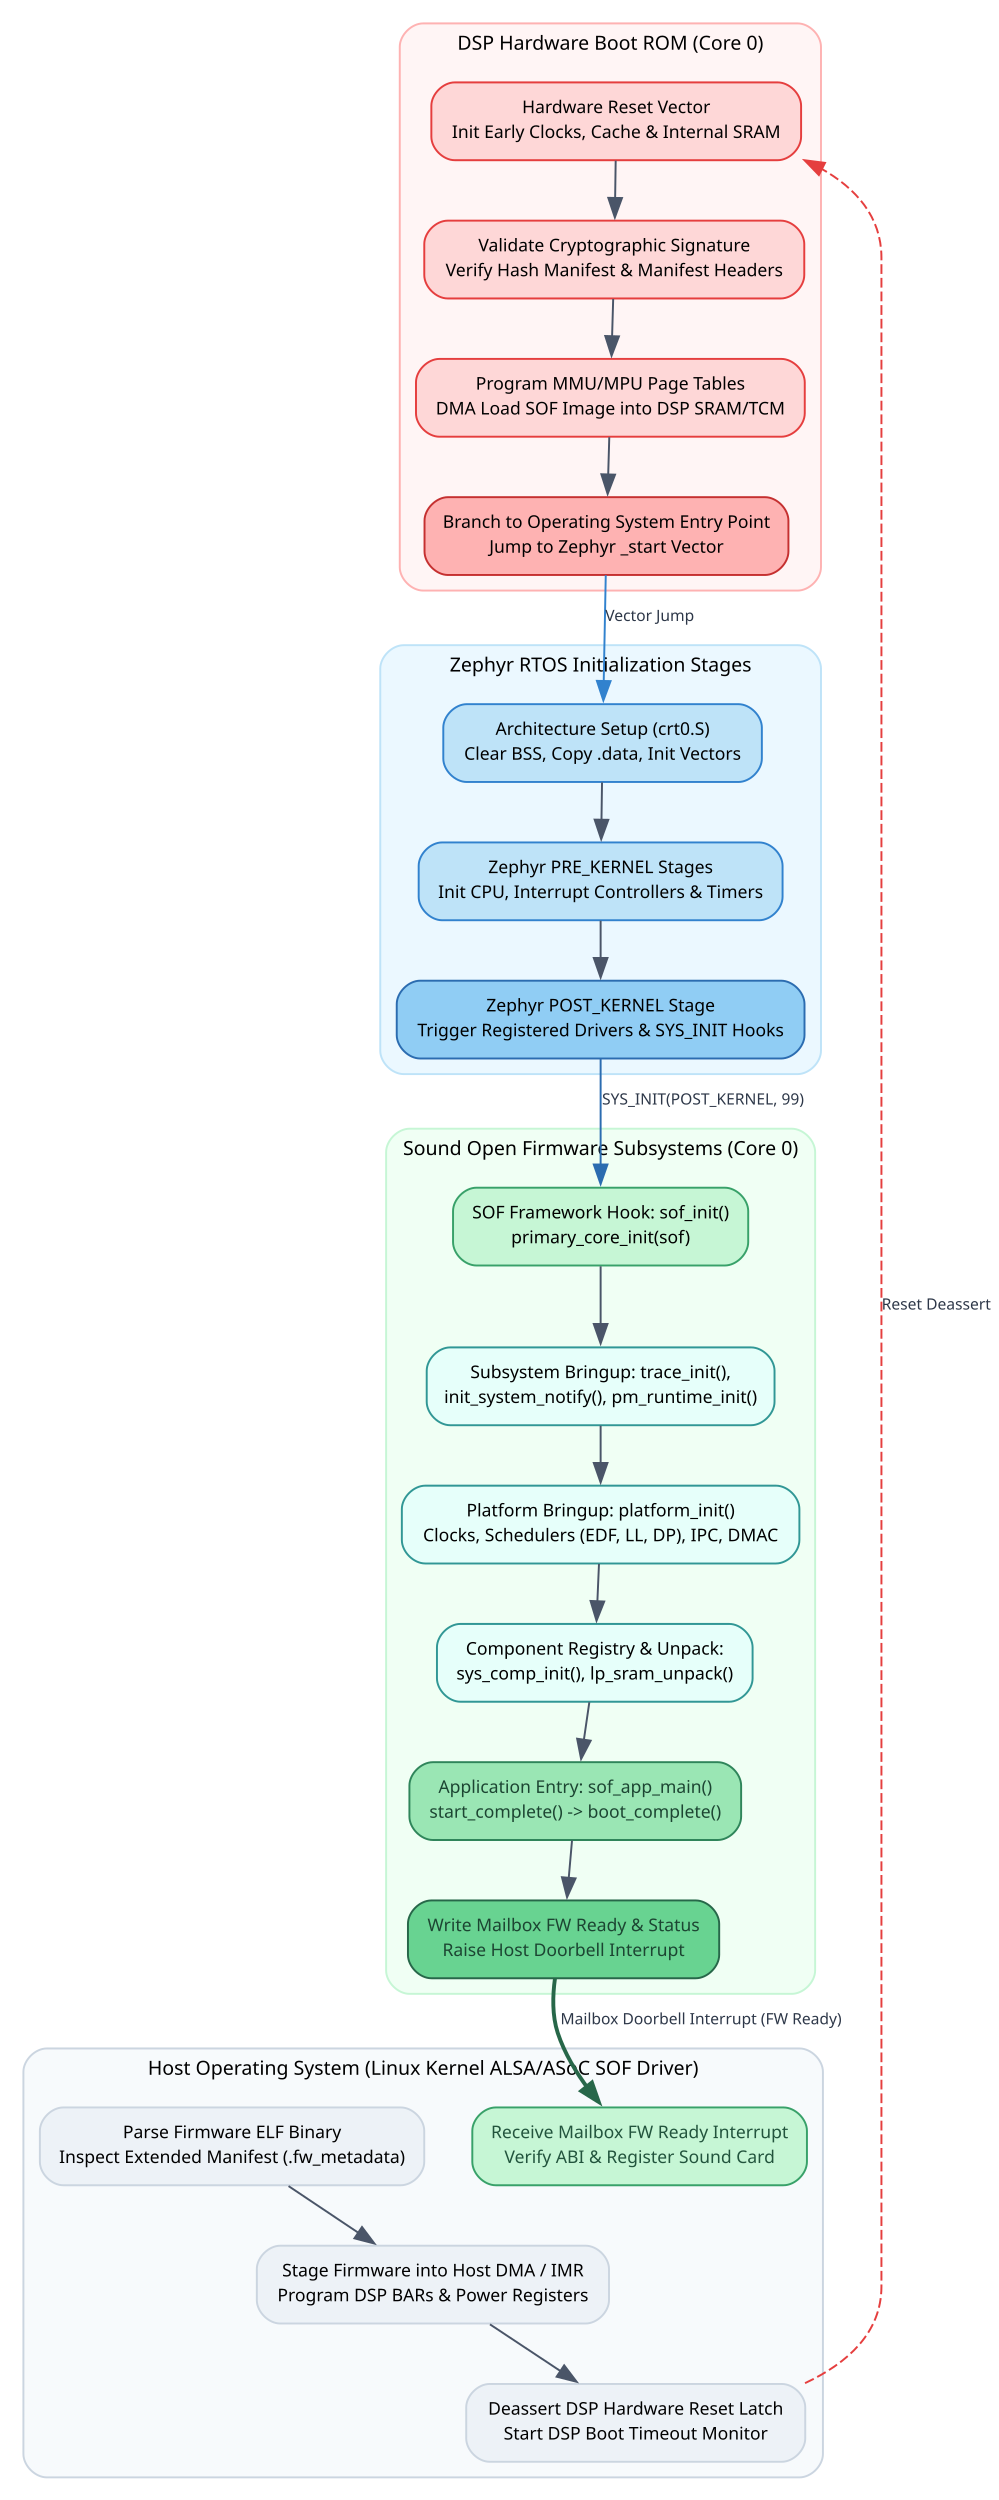
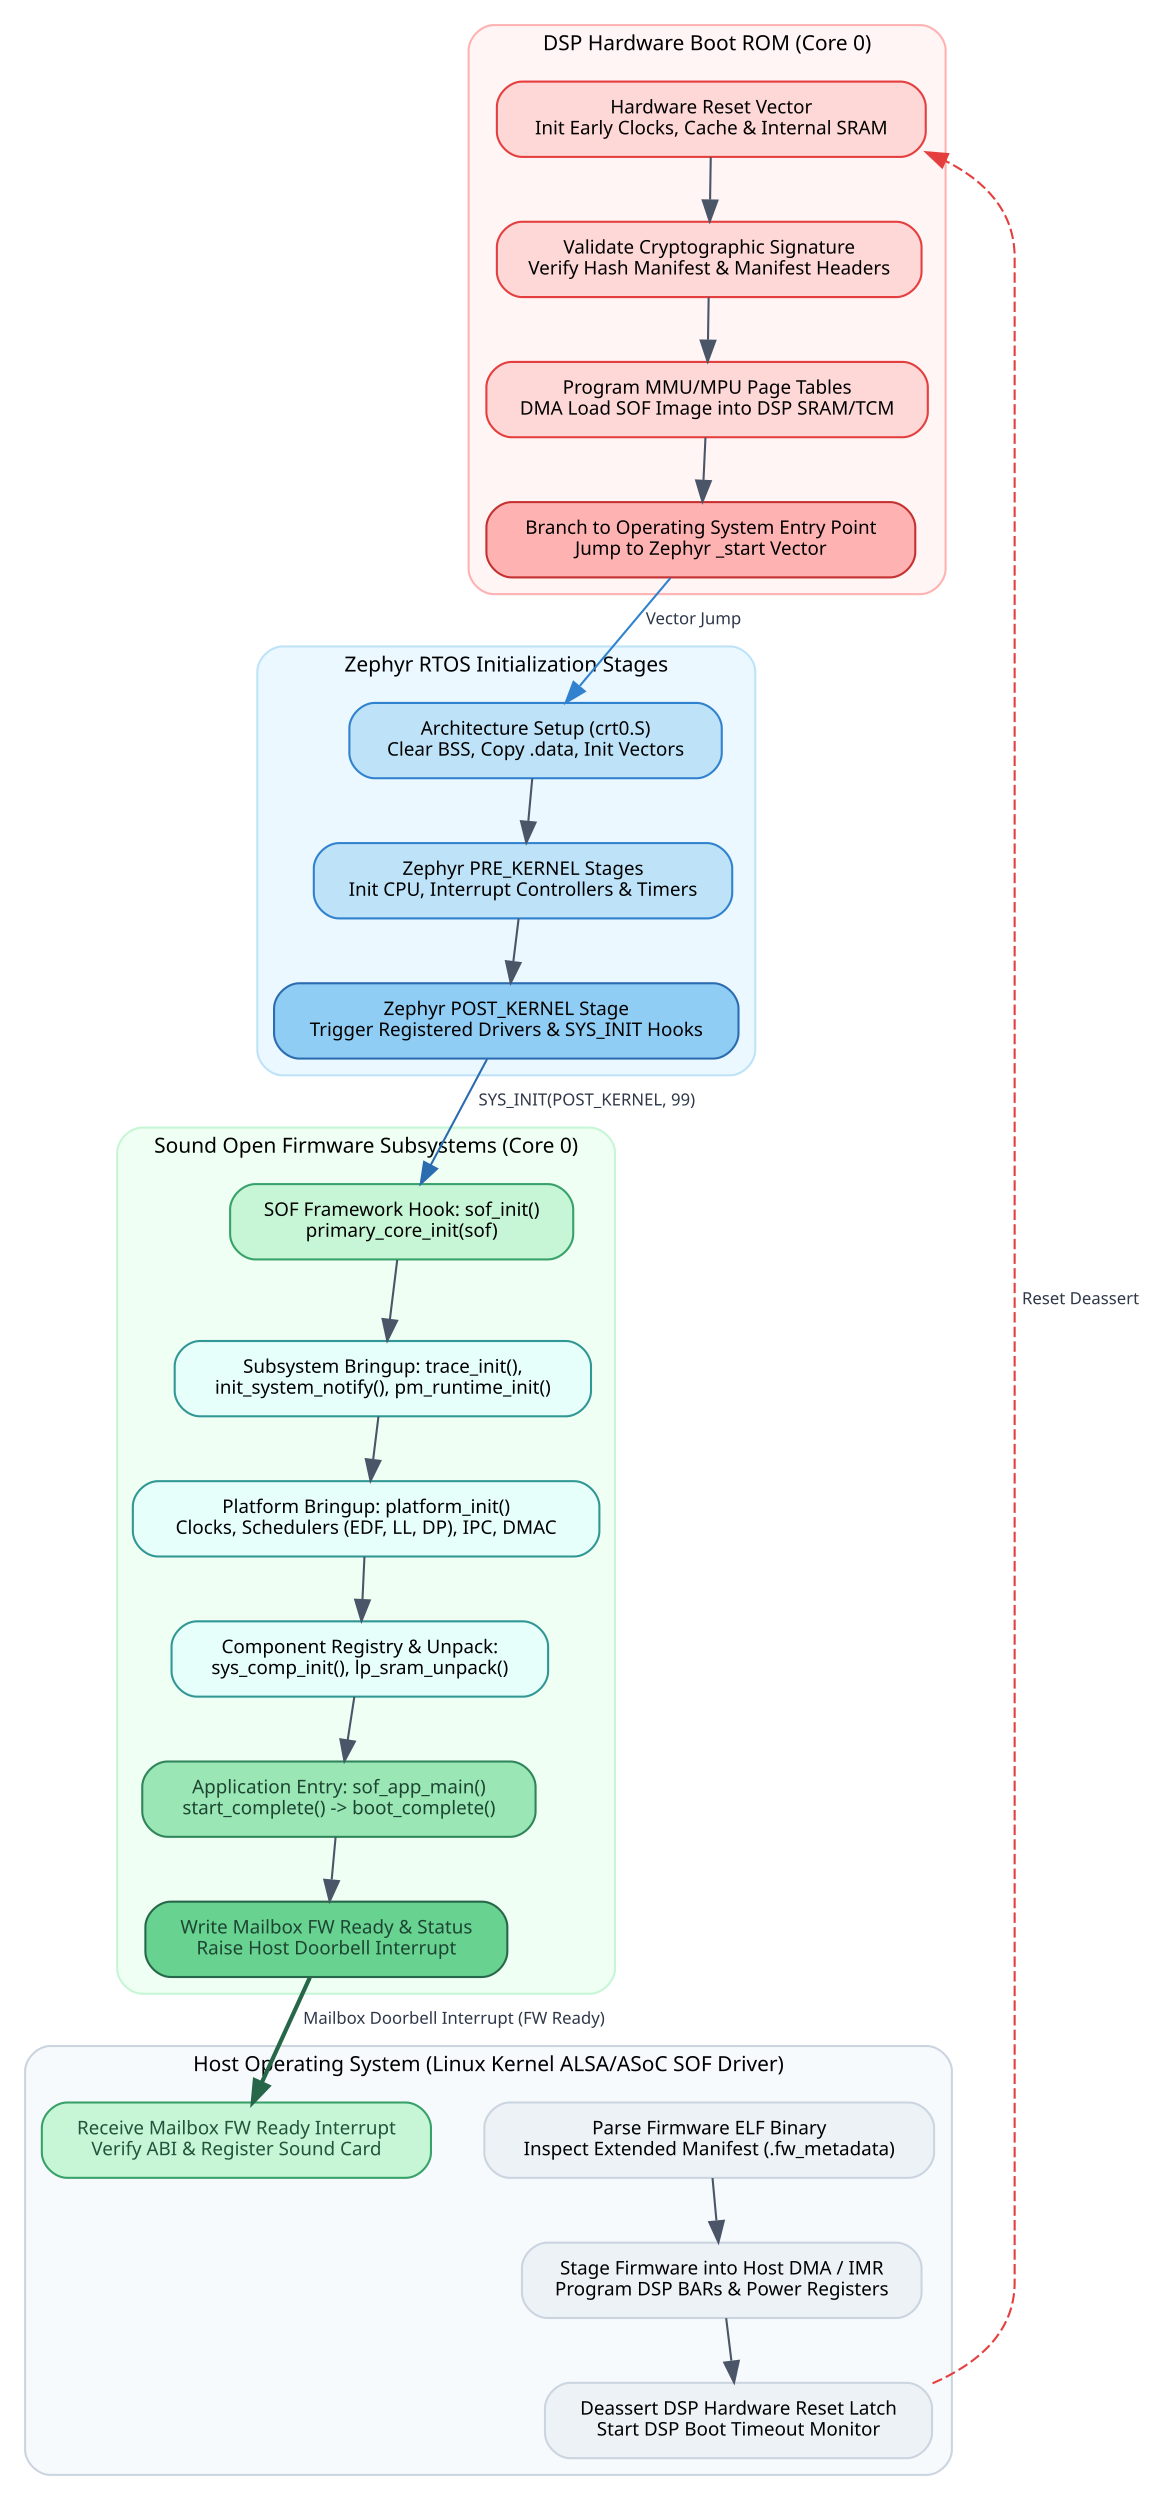
- <svg xmlns="http://www.w3.org/2000/svg" width="512pt" height="1282pt" viewBox="0.00 0.00 512.00 1282.00">
-   <g id="graph0" class="graph" transform="scale(1 1) rotate(0) translate(4 1278.4)">
+ <svg xmlns="http://www.w3.org/2000/svg" width="552pt" height="1195pt" viewBox="0.00 0.00 552.00 1195.00">
+   <g id="graph0" class="graph" transform="scale(1 1) rotate(0) translate(4 1191)">
    <g id="clust1" class="cluster">
-       <path fill="#f7fafc" stroke="#cbd5e0" d="M20,-8C20,-8 406,-8 406,-8 412,-8 418,-14 418,-20 418,-20 418,-215.95 418,-215.95 418,-221.95 412,-227.95 406,-227.95 406,-227.95 20,-227.95 20,-227.95 14,-227.95 8,-221.95 8,-215.95 8,-215.95 8,-20 8,-20 8,-14 14,-8 20,-8" />
-       <text xml:space="preserve" text-anchor="middle" x="213" y="-214.45" font-family="verdana" font-size="10.00">Host Operating System (Linux Kernel ALSA/ASoC SOF Driver)</text>
+       <path fill="#f7fafc" stroke="#cbd5e0" d="M20,-8C20,-8 439,-8 439,-8 445,-8 451,-14 451,-20 451,-20 451,-201 451,-201 451,-207 445,-213 439,-213 439,-213 20,-213 20,-213 14,-213 8,-207 8,-201 8,-201 8,-20 8,-20 8,-14 14,-8 20,-8" />
+       <text text-anchor="middle" x="229.5" y="-201" font-family="verdana" font-size="10.00">Host Operating System (Linux Kernel ALSA/ASoC SOF Driver)</text>
    </g>
    <g id="clust2" class="cluster">
-       <path fill="#fff5f5" stroke="#feb2b2" d="M213,-975.55C213,-975.55 405,-975.55 405,-975.55 411,-975.55 417,-981.55 417,-987.55 417,-987.55 417,-1254.4 417,-1254.4 417,-1260.4 411,-1266.4 405,-1266.4 405,-1266.4 213,-1266.4 213,-1266.4 207,-1266.4 201,-1260.4 201,-1254.4 201,-1254.4 201,-987.55 201,-987.55 201,-981.55 207,-975.55 213,-975.55" />
-       <text xml:space="preserve" text-anchor="middle" x="309" y="-1252.9" font-family="verdana" font-size="10.00">DSP Hardware Boot ROM (Core 0)</text>
+       <path fill="#fff5f5" stroke="#feb2b2" d="M232,-907C232,-907 436,-907 436,-907 442,-907 448,-913 448,-919 448,-919 448,-1167 448,-1167 448,-1173 442,-1179 436,-1179 436,-1179 232,-1179 232,-1179 226,-1179 220,-1173 220,-1167 220,-1167 220,-919 220,-919 220,-913 226,-907 232,-907" />
+       <text text-anchor="middle" x="334" y="-1167" font-family="verdana" font-size="10.00">DSP Hardware Boot ROM (Core 0)</text>
    </g>
    <g id="clust3" class="cluster">
-       <path fill="#ebf8ff" stroke="#bee3f8" d="M203,-727.6C203,-727.6 405,-727.6 405,-727.6 411,-727.6 417,-733.6 417,-739.6 417,-739.6 417,-935.55 417,-935.55 417,-941.55 411,-947.55 405,-947.55 405,-947.55 203,-947.55 203,-947.55 197,-947.55 191,-941.55 191,-935.55 191,-935.55 191,-739.6 191,-739.6 191,-733.6 197,-727.6 203,-727.6" />
-       <text xml:space="preserve" text-anchor="middle" x="304" y="-934.05" font-family="verdana" font-size="10.00">Zephyr RTOS Initialization Stages</text>
+       <path fill="#ebf8ff" stroke="#bee3f8" d="M131,-677C131,-677 345,-677 345,-677 351,-677 357,-683 357,-689 357,-689 357,-870 357,-870 357,-876 351,-882 345,-882 345,-882 131,-882 131,-882 125,-882 119,-876 119,-870 119,-870 119,-689 119,-689 119,-683 125,-677 131,-677" />
+       <text text-anchor="middle" x="238" y="-870" font-family="verdana" font-size="10.00">Zephyr RTOS Initialization Stages</text>
    </g>
    <g id="clust4" class="cluster">
-       <path fill="#f0fff4" stroke="#c6f6d5" d="M206,-255.95C206,-255.95 402,-255.95 402,-255.95 408,-255.95 414,-261.95 414,-267.95 414,-267.95 414,-687.6 414,-687.6 414,-693.6 408,-699.6 402,-699.6 402,-699.6 206,-699.6 206,-699.6 200,-699.6 194,-693.6 194,-687.6 194,-687.6 194,-267.95 194,-267.95 194,-261.95 200,-255.95 206,-255.95" />
-       <text xml:space="preserve" text-anchor="middle" x="304" y="-686.1" font-family="verdana" font-size="10.00">Sound Open Firmware Subsystems (Core 0)</text>
+       <path fill="#f0fff4" stroke="#c6f6d5" d="M64,-238C64,-238 278,-238 278,-238 284,-238 290,-244 290,-250 290,-250 290,-640 290,-640 290,-646 284,-652 278,-652 278,-652 64,-652 64,-652 58,-652 52,-646 52,-640 52,-640 52,-250 52,-250 52,-244 58,-238 64,-238" />
+       <text text-anchor="middle" x="171" y="-640" font-family="verdana" font-size="10.00">Sound Open Firmware Subsystems (Core 0)</text>
    </g>
    <g id="node1" class="node">
-       <path fill="#edf2f7" stroke="#cbd5e0" d="M201.55,-197.7C201.55,-197.7 28.45,-197.7 28.45,-197.7 22.45,-197.7 16.45,-191.7 16.45,-185.7 16.45,-185.7 16.45,-169.8 16.45,-169.8 16.45,-163.8 22.45,-157.8 28.45,-157.8 28.45,-157.8 201.55,-157.8 201.55,-157.8 207.55,-157.8 213.55,-163.8 213.55,-169.8 213.55,-169.8 213.55,-185.7 213.55,-185.7 213.55,-191.7 207.55,-197.7 201.55,-197.7" />
-       <text xml:space="preserve" text-anchor="middle" x="115" y="-181.95" font-family="verdana" font-size="9.00">Parse Firmware ELF Binary</text>
-       <text xml:space="preserve" text-anchor="middle" x="115" y="-169.2" font-family="verdana" font-size="9.00">Inspect Extended Manifest (.fw_metadata)</text>
+       <path fill="#edf2f7" stroke="#cbd5e0" d="M430.5,-186C430.5,-186 239.5,-186 239.5,-186 233.5,-186 227.5,-180 227.5,-174 227.5,-174 227.5,-162 227.5,-162 227.5,-156 233.5,-150 239.5,-150 239.5,-150 430.5,-150 430.5,-150 436.5,-150 442.5,-156 442.5,-162 442.5,-162 442.5,-174 442.5,-174 442.5,-180 436.5,-186 430.5,-186" />
+       <text text-anchor="middle" x="335" y="-170.8" font-family="verdana" font-size="9.00">Parse Firmware ELF Binary</text>
+       <text text-anchor="middle" x="335" y="-160.8" font-family="verdana" font-size="9.00">Inspect Extended Manifest (.fw_metadata)</text>
    </g>
    <g id="node2" class="node">
-       <path fill="#edf2f7" stroke="#cbd5e0" d="M296.3,-126.8C296.3,-126.8 139.7,-126.8 139.7,-126.8 133.7,-126.8 127.7,-120.8 127.7,-114.8 127.7,-114.8 127.7,-98.9 127.7,-98.9 127.7,-92.9 133.7,-86.9 139.7,-86.9 139.7,-86.9 296.3,-86.9 296.3,-86.9 302.3,-86.9 308.3,-92.9 308.3,-98.9 308.3,-98.9 308.3,-114.8 308.3,-114.8 308.3,-120.8 302.3,-126.8 296.3,-126.8" />
-       <text xml:space="preserve" text-anchor="middle" x="218" y="-111.05" font-family="verdana" font-size="9.00">Stage Firmware into Host DMA / IMR</text>
-       <text xml:space="preserve" text-anchor="middle" x="218" y="-98.3" font-family="verdana" font-size="9.00">Program DSP BARs &amp; Power Registers</text>
+       <path fill="#edf2f7" stroke="#cbd5e0" d="M424.5,-119C424.5,-119 257.5,-119 257.5,-119 251.5,-119 245.5,-113 245.5,-107 245.5,-107 245.5,-95 245.5,-95 245.5,-89 251.5,-83 257.5,-83 257.5,-83 424.5,-83 424.5,-83 430.5,-83 436.5,-89 436.5,-95 436.5,-95 436.5,-107 436.5,-107 436.5,-113 430.5,-119 424.5,-119" />
+       <text text-anchor="middle" x="341" y="-103.8" font-family="verdana" font-size="9.00">Stage Firmware into Host DMA / IMR</text>
+       <text text-anchor="middle" x="341" y="-93.8" font-family="verdana" font-size="9.00">Program DSP BARs &amp; Power Registers</text>
    </g>
    <g id="edge1" class="edge">
-       <path fill="none" stroke="#4a5568" d="M143.97,-157.37C155.14,-149.9 168.08,-141.25 179.98,-133.28" />
-       <polygon fill="#4a5568" stroke="#4a5568" points="181.63,-136.39 187.99,-127.92 177.74,-130.57 181.63,-136.39" />
+       <path fill="none" stroke="#4a5568" d="M336.58,-149.92C337.15,-143.7 337.82,-136.5 338.45,-129.6" />
+       <polygon fill="#4a5568" stroke="#4a5568" points="341.98,-129.47 339.41,-119.19 335.01,-128.83 341.98,-129.47" />
    </g>
    <g id="node3" class="node">
-       <path fill="#edf2f7" stroke="#cbd5e0" d="M396.93,-55.9C396.93,-55.9 247.07,-55.9 247.07,-55.9 241.07,-55.9 235.07,-49.9 235.07,-43.9 235.07,-43.9 235.07,-28 235.07,-28 235.07,-22 241.07,-16 247.07,-16 247.07,-16 396.93,-16 396.93,-16 402.93,-16 408.93,-22 408.93,-28 408.93,-28 408.93,-43.9 408.93,-43.9 408.93,-49.9 402.93,-55.9 396.93,-55.9" />
-       <text xml:space="preserve" text-anchor="middle" x="322" y="-40.15" font-family="verdana" font-size="9.00">Deassert DSP Hardware Reset Latch</text>
-       <text xml:space="preserve" text-anchor="middle" x="322" y="-27.4" font-family="verdana" font-size="9.00">Start DSP Boot Timeout Monitor</text>
+       <path fill="#edf2f7" stroke="#cbd5e0" d="M429.5,-52C429.5,-52 268.5,-52 268.5,-52 262.5,-52 256.5,-46 256.5,-40 256.5,-40 256.5,-28 256.5,-28 256.5,-22 262.5,-16 268.5,-16 268.5,-16 429.5,-16 429.5,-16 435.5,-16 441.5,-22 441.5,-28 441.5,-28 441.5,-40 441.5,-40 441.5,-46 435.5,-52 429.5,-52" />
+       <text text-anchor="middle" x="349" y="-36.8" font-family="verdana" font-size="9.00">Deassert DSP Hardware Reset Latch</text>
+       <text text-anchor="middle" x="349" y="-26.8" font-family="verdana" font-size="9.00">Start DSP Boot Timeout Monitor</text>
    </g>
    <g id="edge2" class="edge">
-       <path fill="none" stroke="#4a5568" d="M247.25,-86.47C258.53,-79 271.59,-70.35 283.61,-62.38" />
-       <polygon fill="#4a5568" stroke="#4a5568" points="285.31,-65.46 291.71,-57.02 281.44,-59.62 285.31,-65.46" />
+       <path fill="none" stroke="#4a5568" d="M343.1,-82.92C343.87,-76.7 344.75,-69.5 345.6,-62.6" />
+       <polygon fill="#4a5568" stroke="#4a5568" points="349.14,-62.54 346.88,-52.19 342.19,-61.69 349.14,-62.54" />
    </g>
    <g id="node5" class="node">
-       <path fill="#fed7d7" stroke="#e53e3e" d="M394.8,-1236.15C394.8,-1236.15 229.2,-1236.15 229.2,-1236.15 223.2,-1236.15 217.2,-1230.15 217.2,-1224.15 217.2,-1224.15 217.2,-1208.25 217.2,-1208.25 217.2,-1202.25 223.2,-1196.25 229.2,-1196.25 229.2,-1196.25 394.8,-1196.25 394.8,-1196.25 400.8,-1196.25 406.8,-1202.25 406.8,-1208.25 406.8,-1208.25 406.8,-1224.15 406.8,-1224.15 406.8,-1230.15 400.8,-1236.15 394.8,-1236.15" />
-       <text xml:space="preserve" text-anchor="middle" x="312" y="-1220.4" font-family="verdana" font-size="9.00">Hardware Reset Vector</text>
-       <text xml:space="preserve" text-anchor="middle" x="312" y="-1207.65" font-family="verdana" font-size="9.00">Init Early Clocks, Cache &amp; Internal SRAM</text>
+       <path fill="#fed7d7" stroke="#e53e3e" d="M426.5,-1152C426.5,-1152 245.5,-1152 245.5,-1152 239.5,-1152 233.5,-1146 233.5,-1140 233.5,-1140 233.5,-1128 233.5,-1128 233.5,-1122 239.5,-1116 245.5,-1116 245.5,-1116 426.5,-1116 426.5,-1116 432.5,-1116 438.5,-1122 438.5,-1128 438.5,-1128 438.5,-1140 438.5,-1140 438.5,-1146 432.5,-1152 426.5,-1152" />
+       <text text-anchor="middle" x="336" y="-1136.8" font-family="verdana" font-size="9.00">Hardware Reset Vector</text>
+       <text text-anchor="middle" x="336" y="-1126.8" font-family="verdana" font-size="9.00">Init Early Clocks, Cache &amp; Internal SRAM</text>
    </g>
    <g id="edge13" class="edge">
-       <path fill="none" stroke="#e53e3e" stroke-dasharray="5,2" d="M408.82,-56.32C430.65,-66.57 448,-82.16 448,-105.85 448,-1146.3 448,-1146.3 448,-1146.3 448,-1167.26 434.98,-1181.85 417.01,-1192" />
-       <polygon fill="#e53e3e" stroke="#e53e3e" points="415.92,-1188.63 408.55,-1196.23 419.06,-1194.88 415.92,-1188.63" />
-       <text xml:space="preserve" text-anchor="middle" x="476.12" y="-606.85" font-family="verdana" font-size="8.00" fill="#2d3748">Reset Deassert</text>
+       <path fill="none" stroke="#e53e3e" stroke-dasharray="5,2" d="M441.75,-51.76C463.77,-61.33 481,-76.37 481,-100 481,-1068 481,-1068 481,-1068 481,-1089.89 467.07,-1104.45 447.84,-1114.13" />
+       <polygon fill="#e53e3e" stroke="#e53e3e" points="446.36,-1110.96 438.67,-1118.24 449.23,-1117.35 446.36,-1110.96" />
+       <text text-anchor="middle" x="512.5" y="-567.6" font-family="verdana" font-size="8.00" fill="#2d3748">Reset Deassert</text>
    </g>
    <g id="node4" class="node">
-       <path fill="#c6f6d5" stroke="#38a169" d="M397.8,-197.7C397.8,-197.7 250.2,-197.7 250.2,-197.7 244.2,-197.7 238.2,-191.7 238.2,-185.7 238.2,-185.7 238.2,-169.8 238.2,-169.8 238.2,-163.8 244.2,-157.8 250.2,-157.8 250.2,-157.8 397.8,-157.8 397.8,-157.8 403.8,-157.8 409.8,-163.8 409.8,-169.8 409.8,-169.8 409.8,-185.7 409.8,-185.7 409.8,-191.7 403.8,-197.7 397.8,-197.7" />
-       <text xml:space="preserve" text-anchor="middle" x="324" y="-181.95" font-family="verdana" font-size="9.00" fill="#22543d">Receive Mailbox FW Ready Interrupt</text>
-       <text xml:space="preserve" text-anchor="middle" x="324" y="-169.2" font-family="verdana" font-size="9.00" fill="#22543d">Verify ABI &amp; Register Sound Card</text>
+       <path fill="#c6f6d5" stroke="#38a169" d="M190,-186C190,-186 28,-186 28,-186 22,-186 16,-180 16,-174 16,-174 16,-162 16,-162 16,-156 22,-150 28,-150 28,-150 190,-150 190,-150 196,-150 202,-156 202,-162 202,-162 202,-174 202,-174 202,-180 196,-186 190,-186" />
+       <text text-anchor="middle" x="109" y="-170.8" font-family="verdana" font-size="9.00" fill="#22543d">Receive Mailbox FW Ready Interrupt</text>
+       <text text-anchor="middle" x="109" y="-160.8" font-family="verdana" font-size="9.00" fill="#22543d">Verify ABI &amp; Register Sound Card</text>
    </g>
    <g id="node6" class="node">
-       <path fill="#fed7d7" stroke="#e53e3e" d="M396.43,-1165.25C396.43,-1165.25 225.57,-1165.25 225.57,-1165.25 219.57,-1165.25 213.57,-1159.25 213.57,-1153.25 213.57,-1153.25 213.57,-1137.35 213.57,-1137.35 213.57,-1131.35 219.57,-1125.35 225.57,-1125.35 225.57,-1125.35 396.43,-1125.35 396.43,-1125.35 402.43,-1125.35 408.43,-1131.35 408.43,-1137.35 408.43,-1137.35 408.43,-1153.25 408.43,-1153.25 408.43,-1159.25 402.43,-1165.25 396.43,-1165.25" />
-       <text xml:space="preserve" text-anchor="middle" x="311" y="-1149.5" font-family="verdana" font-size="9.00">Validate Cryptographic Signature</text>
-       <text xml:space="preserve" text-anchor="middle" x="311" y="-1136.75" font-family="verdana" font-size="9.00">Verify Hash Manifest &amp; Manifest Headers</text>
+       <path fill="#fed7d7" stroke="#e53e3e" d="M424.5,-1085C424.5,-1085 245.5,-1085 245.5,-1085 239.5,-1085 233.5,-1079 233.5,-1073 233.5,-1073 233.5,-1061 233.5,-1061 233.5,-1055 239.5,-1049 245.5,-1049 245.5,-1049 424.5,-1049 424.5,-1049 430.5,-1049 436.5,-1055 436.5,-1061 436.5,-1061 436.5,-1073 436.5,-1073 436.5,-1079 430.5,-1085 424.5,-1085" />
+       <text text-anchor="middle" x="335" y="-1069.8" font-family="verdana" font-size="9.00">Validate Cryptographic Signature</text>
+       <text text-anchor="middle" x="335" y="-1059.8" font-family="verdana" font-size="9.00">Verify Hash Manifest &amp; Manifest Headers</text>
    </g>
    <g id="edge3" class="edge">
-       <path fill="none" stroke="#4a5568" d="M311.72,-1196.01C311.63,-1190.03 311.54,-1183.3 311.44,-1176.75" />
-       <polygon fill="#4a5568" stroke="#4a5568" points="314.94,-1176.85 311.3,-1166.9 307.94,-1176.95 314.94,-1176.85" />
+       <path fill="none" stroke="#4a5568" d="M335.74,-1115.92C335.64,-1109.7 335.53,-1102.5 335.42,-1095.6" />
+       <polygon fill="#4a5568" stroke="#4a5568" points="338.92,-1095.13 335.26,-1085.19 331.92,-1095.24 338.92,-1095.13" />
    </g>
    <g id="node7" class="node">
-       <path fill="#fed7d7" stroke="#e53e3e" d="M396.68,-1094.35C396.68,-1094.35 221.32,-1094.35 221.32,-1094.35 215.32,-1094.35 209.32,-1088.35 209.32,-1082.35 209.32,-1082.35 209.32,-1066.45 209.32,-1066.45 209.32,-1060.45 215.32,-1054.45 221.32,-1054.45 221.32,-1054.45 396.68,-1054.45 396.68,-1054.45 402.68,-1054.45 408.68,-1060.45 408.68,-1066.45 408.68,-1066.45 408.68,-1082.35 408.68,-1082.35 408.68,-1088.35 402.68,-1094.35 396.68,-1094.35" />
-       <text xml:space="preserve" text-anchor="middle" x="309" y="-1078.6" font-family="verdana" font-size="9.00">Program MMU/MPU Page Tables</text>
-       <text xml:space="preserve" text-anchor="middle" x="309" y="-1065.85" font-family="verdana" font-size="9.00">DMA Load SOF Image into DSP SRAM/TCM</text>
+       <path fill="#fed7d7" stroke="#e53e3e" d="M427.5,-1018C427.5,-1018 240.5,-1018 240.5,-1018 234.5,-1018 228.5,-1012 228.5,-1006 228.5,-1006 228.5,-994 228.5,-994 228.5,-988 234.5,-982 240.5,-982 240.5,-982 427.5,-982 427.5,-982 433.5,-982 439.5,-988 439.5,-994 439.5,-994 439.5,-1006 439.5,-1006 439.5,-1012 433.5,-1018 427.5,-1018" />
+       <text text-anchor="middle" x="334" y="-1002.8" font-family="verdana" font-size="9.00">Program MMU/MPU Page Tables</text>
+       <text text-anchor="middle" x="334" y="-992.8" font-family="verdana" font-size="9.00">DMA Load SOF Image into DSP SRAM/TCM</text>
    </g>
    <g id="edge4" class="edge">
-       <path fill="none" stroke="#4a5568" d="M310.44,-1125.11C310.27,-1119.13 310.07,-1112.4 309.88,-1105.85" />
-       <polygon fill="#4a5568" stroke="#4a5568" points="313.39,-1105.9 309.6,-1096 306.39,-1106.1 313.39,-1105.9" />
+       <path fill="none" stroke="#4a5568" d="M334.74,-1048.92C334.64,-1042.7 334.53,-1035.5 334.42,-1028.6" />
+       <polygon fill="#4a5568" stroke="#4a5568" points="337.92,-1028.13 334.26,-1018.19 330.92,-1028.24 337.92,-1028.13" />
    </g>
    <g id="node8" class="node">
-       <path fill="#feb2b2" stroke="#c53030" d="M388.3,-1023.45C388.3,-1023.45 225.7,-1023.45 225.7,-1023.45 219.7,-1023.45 213.7,-1017.45 213.7,-1011.45 213.7,-1011.45 213.7,-995.55 213.7,-995.55 213.7,-989.55 219.7,-983.55 225.7,-983.55 225.7,-983.55 388.3,-983.55 388.3,-983.55 394.3,-983.55 400.3,-989.55 400.3,-995.55 400.3,-995.55 400.3,-1011.45 400.3,-1011.45 400.3,-1017.45 394.3,-1023.45 388.3,-1023.45" />
-       <text xml:space="preserve" text-anchor="middle" x="307" y="-1007.7" font-family="verdana" font-size="9.00">Branch to Operating System Entry Point</text>
-       <text xml:space="preserve" text-anchor="middle" x="307" y="-994.95" font-family="verdana" font-size="9.00">Jump to Zephyr _start Vector</text>
+       <path fill="#feb2b2" stroke="#c53030" d="M421.5,-951C421.5,-951 240.5,-951 240.5,-951 234.5,-951 228.5,-945 228.5,-939 228.5,-939 228.5,-927 228.5,-927 228.5,-921 234.5,-915 240.5,-915 240.5,-915 421.5,-915 421.5,-915 427.5,-915 433.5,-921 433.5,-927 433.5,-927 433.5,-939 433.5,-939 433.5,-945 427.5,-951 421.5,-951" />
+       <text text-anchor="middle" x="331" y="-935.8" font-family="verdana" font-size="9.00">Branch to Operating System Entry Point</text>
+       <text text-anchor="middle" x="331" y="-925.8" font-family="verdana" font-size="9.00">Jump to Zephyr _start Vector</text>
    </g>
    <g id="edge5" class="edge">
-       <path fill="none" stroke="#4a5568" d="M308.44,-1054.21C308.27,-1048.23 308.07,-1041.5 307.88,-1034.95" />
-       <polygon fill="#4a5568" stroke="#4a5568" points="311.39,-1035 307.6,-1025.1 304.39,-1035.2 311.39,-1035" />
+       <path fill="none" stroke="#4a5568" d="M333.21,-981.92C332.92,-975.7 332.59,-968.5 332.27,-961.6" />
+       <polygon fill="#4a5568" stroke="#4a5568" points="335.75,-961.02 331.79,-951.19 328.76,-961.34 335.75,-961.02" />
    </g>
    <g id="node9" class="node">
-       <path fill="#bee3f8" stroke="#3182ce" d="M374.68,-917.3C374.68,-917.3 235.32,-917.3 235.32,-917.3 229.32,-917.3 223.32,-911.3 223.32,-905.3 223.32,-905.3 223.32,-889.4 223.32,-889.4 223.32,-883.4 229.32,-877.4 235.32,-877.4 235.32,-877.4 374.68,-877.4 374.68,-877.4 380.68,-877.4 386.68,-883.4 386.68,-889.4 386.68,-889.4 386.68,-905.3 386.68,-905.3 386.68,-911.3 380.68,-917.3 374.68,-917.3" />
-       <text xml:space="preserve" text-anchor="middle" x="305" y="-901.55" font-family="verdana" font-size="9.00">Architecture Setup (crt0.S)</text>
-       <text xml:space="preserve" text-anchor="middle" x="305" y="-888.8" font-family="verdana" font-size="9.00">Clear BSS, Copy .data, Init Vectors</text>
+       <path fill="#bee3f8" stroke="#3182ce" d="M329,-855C329,-855 175,-855 175,-855 169,-855 163,-849 163,-843 163,-843 163,-831 163,-831 163,-825 169,-819 175,-819 175,-819 329,-819 329,-819 335,-819 341,-825 341,-831 341,-831 341,-843 341,-843 341,-849 335,-855 329,-855" />
+       <text text-anchor="middle" x="252" y="-839.8" font-family="verdana" font-size="9.00">Architecture Setup (crt0.S)</text>
+       <text text-anchor="middle" x="252" y="-829.8" font-family="verdana" font-size="9.00">Clear BSS, Copy .data, Init Vectors</text>
    </g>
    <g id="edge14" class="edge">
-       <path fill="none" stroke="#3182ce" d="M306.63,-983.4C306.34,-968.22 305.93,-946.71 305.59,-929.11" />
-       <polygon fill="#3182ce" stroke="#3182ce" points="309.09,-929.13 305.4,-919.2 302.09,-929.26 309.09,-929.13" />
-       <text xml:space="preserve" text-anchor="middle" x="329.17" y="-959.95" font-family="verdana" font-size="8.00" fill="#2d3748">Vector Jump</text>
+       <path fill="none" stroke="#3182ce" d="M316.51,-914.76C304.37,-900.32 286.88,-879.5 273.17,-863.19" />
+       <polygon fill="#3182ce" stroke="#3182ce" points="275.51,-860.54 266.4,-855.13 270.15,-865.04 275.51,-860.54" />
+       <text text-anchor="middle" x="327.5" y="-892.6" font-family="verdana" font-size="8.00" fill="#2d3748">Vector Jump</text>
    </g>
    <g id="node10" class="node">
-       <path fill="#bee3f8" stroke="#3182ce" d="M385.3,-846.4C385.3,-846.4 222.7,-846.4 222.7,-846.4 216.7,-846.4 210.7,-840.4 210.7,-834.4 210.7,-834.4 210.7,-818.5 210.7,-818.5 210.7,-812.5 216.7,-806.5 222.7,-806.5 222.7,-806.5 385.3,-806.5 385.3,-806.5 391.3,-806.5 397.3,-812.5 397.3,-818.5 397.3,-818.5 397.3,-834.4 397.3,-834.4 397.3,-840.4 391.3,-846.4 385.3,-846.4" />
-       <text xml:space="preserve" text-anchor="middle" x="304" y="-830.65" font-family="verdana" font-size="9.00">Zephyr PRE_KERNEL Stages</text>
-       <text xml:space="preserve" text-anchor="middle" x="304" y="-817.9" font-family="verdana" font-size="9.00">Init CPU, Interrupt Controllers &amp; Timers</text>
+       <path fill="#bee3f8" stroke="#3182ce" d="M334,-788C334,-788 158,-788 158,-788 152,-788 146,-782 146,-776 146,-776 146,-764 146,-764 146,-758 152,-752 158,-752 158,-752 334,-752 334,-752 340,-752 346,-758 346,-764 346,-764 346,-776 346,-776 346,-782 340,-788 334,-788" />
+       <text text-anchor="middle" x="246" y="-772.8" font-family="verdana" font-size="9.00">Zephyr PRE_KERNEL Stages</text>
+       <text text-anchor="middle" x="246" y="-762.8" font-family="verdana" font-size="9.00">Init CPU, Interrupt Controllers &amp; Timers</text>
    </g>
    <g id="edge6" class="edge">
-       <path fill="none" stroke="#4a5568" d="M304.72,-877.16C304.63,-871.18 304.54,-864.45 304.44,-857.9" />
-       <polygon fill="#4a5568" stroke="#4a5568" points="307.94,-858 304.3,-848.05 300.94,-858.1 307.94,-858" />
+       <path fill="none" stroke="#4a5568" d="M250.42,-818.92C249.85,-812.7 249.18,-805.5 248.55,-798.6" />
+       <polygon fill="#4a5568" stroke="#4a5568" points="251.99,-797.83 247.59,-788.19 245.02,-798.47 251.99,-797.83" />
    </g>
    <g id="node11" class="node">
-       <path fill="#90cdf4" stroke="#2b6cb0" d="M396.55,-775.5C396.55,-775.5 211.45,-775.5 211.45,-775.5 205.45,-775.5 199.45,-769.5 199.45,-763.5 199.45,-763.5 199.45,-747.6 199.45,-747.6 199.45,-741.6 205.45,-735.6 211.45,-735.6 211.45,-735.6 396.55,-735.6 396.55,-735.6 402.55,-735.6 408.55,-741.6 408.55,-747.6 408.55,-747.6 408.55,-763.5 408.55,-763.5 408.55,-769.5 402.55,-775.5 396.55,-775.5" />
-       <text xml:space="preserve" text-anchor="middle" x="304" y="-759.75" font-family="verdana" font-size="9.00">Zephyr POST_KERNEL Stage</text>
-       <text xml:space="preserve" text-anchor="middle" x="304" y="-747" font-family="verdana" font-size="9.00">Trigger Registered Drivers &amp; SYS_INIT Hooks</text>
+       <path fill="#90cdf4" stroke="#2b6cb0" d="M337,-721C337,-721 139,-721 139,-721 133,-721 127,-715 127,-709 127,-709 127,-697 127,-697 127,-691 133,-685 139,-685 139,-685 337,-685 337,-685 343,-685 349,-691 349,-697 349,-697 349,-709 349,-709 349,-715 343,-721 337,-721" />
+       <text text-anchor="middle" x="238" y="-705.8" font-family="verdana" font-size="9.00">Zephyr POST_KERNEL Stage</text>
+       <text text-anchor="middle" x="238" y="-695.8" font-family="verdana" font-size="9.00">Trigger Registered Drivers &amp; SYS_INIT Hooks</text>
    </g>
    <g id="edge7" class="edge">
-       <path fill="none" stroke="#4a5568" d="M304,-806.26C304,-800.28 304,-793.55 304,-787" />
-       <polygon fill="#4a5568" stroke="#4a5568" points="307.5,-787.15 304,-777.15 300.5,-787.15 307.5,-787.15" />
+       <path fill="none" stroke="#4a5568" d="M243.9,-751.92C243.13,-745.7 242.25,-738.5 241.4,-731.6" />
+       <polygon fill="#4a5568" stroke="#4a5568" points="244.81,-730.69 240.12,-721.19 237.86,-731.54 244.81,-730.69" />
    </g>
    <g id="node12" class="node">
-       <path fill="#c6f6d5" stroke="#38a169" d="M367.68,-669.35C367.68,-669.35 240.32,-669.35 240.32,-669.35 234.32,-669.35 228.32,-663.35 228.32,-657.35 228.32,-657.35 228.32,-641.45 228.32,-641.45 228.32,-635.45 234.32,-629.45 240.32,-629.45 240.32,-629.45 367.68,-629.45 367.68,-629.45 373.68,-629.45 379.68,-635.45 379.68,-641.45 379.68,-641.45 379.68,-657.35 379.68,-657.35 379.68,-663.35 373.68,-669.35 367.68,-669.35" />
-       <text xml:space="preserve" text-anchor="middle" x="304" y="-653.6" font-family="verdana" font-size="9.00">SOF Framework Hook: sof_init()</text>
-       <text xml:space="preserve" text-anchor="middle" x="304" y="-640.85" font-family="verdana" font-size="9.00">primary_core_init(sof)</text>
+       <path fill="#c6f6d5" stroke="#38a169" d="M258,-625C258,-625 118,-625 118,-625 112,-625 106,-619 106,-613 106,-613 106,-601 106,-601 106,-595 112,-589 118,-589 118,-589 258,-589 258,-589 264,-589 270,-595 270,-601 270,-601 270,-613 270,-613 270,-619 264,-625 258,-625" />
+       <text text-anchor="middle" x="188" y="-609.8" font-family="verdana" font-size="9.00">SOF Framework Hook: sof_init()</text>
+       <text text-anchor="middle" x="188" y="-599.8" font-family="verdana" font-size="9.00">primary_core_init(sof)</text>
    </g>
    <g id="edge15" class="edge">
-       <path fill="none" stroke="#2b6cb0" d="M304,-735.45C304,-720.27 304,-698.76 304,-681.16" />
-       <polygon fill="#2b6cb0" stroke="#2b6cb0" points="307.5,-681.25 304,-671.25 300.5,-681.25 307.5,-681.25" />
-       <text xml:space="preserve" text-anchor="middle" x="356.5" y="-712" font-family="verdana" font-size="8.00" fill="#2d3748">SYS_INIT(POST_KERNEL, 99)</text>
+       <path fill="none" stroke="#2b6cb0" d="M228.83,-684.76C221.29,-670.58 210.48,-650.27 201.88,-634.1" />
+       <polygon fill="#2b6cb0" stroke="#2b6cb0" points="204.9,-632.32 197.11,-625.13 198.72,-635.6 204.9,-632.32" />
+       <text text-anchor="middle" x="276.5" y="-662.6" font-family="verdana" font-size="8.00" fill="#2d3748">SYS_INIT(POST_KERNEL, 99)</text>
    </g>
    <g id="node13" class="node">
-       <path fill="#e6fffa" stroke="#319795" d="M381.18,-587.45C381.18,-587.45 226.82,-587.45 226.82,-587.45 220.82,-587.45 214.82,-581.45 214.82,-575.45 214.82,-575.45 214.82,-559.55 214.82,-559.55 214.82,-553.55 220.82,-547.55 226.82,-547.55 226.82,-547.55 381.18,-547.55 381.18,-547.55 387.18,-547.55 393.18,-553.55 393.18,-559.55 393.18,-559.55 393.18,-575.45 393.18,-575.45 393.18,-581.45 387.18,-587.45 381.18,-587.45" />
-       <text xml:space="preserve" text-anchor="middle" x="304" y="-571.7" font-family="verdana" font-size="9.00">Subsystem Bringup: trace_init(),</text>
-       <text xml:space="preserve" text-anchor="middle" x="304" y="-558.95" font-family="verdana" font-size="9.00">init_system_notify(), pm_runtime_init()</text>
+       <path fill="#e6fffa" stroke="#319795" d="M266.5,-550C266.5,-550 91.5,-550 91.5,-550 85.5,-550 79.5,-544 79.5,-538 79.5,-538 79.5,-526 79.5,-526 79.5,-520 85.5,-514 91.5,-514 91.5,-514 266.5,-514 266.5,-514 272.5,-514 278.5,-520 278.5,-526 278.5,-526 278.5,-538 278.5,-538 278.5,-544 272.5,-550 266.5,-550" />
+       <text text-anchor="middle" x="179" y="-534.8" font-family="verdana" font-size="9.00">Subsystem Bringup: trace_init(),</text>
+       <text text-anchor="middle" x="179" y="-524.8" font-family="verdana" font-size="9.00">init_system_notify(), pm_runtime_init()</text>
    </g>
    <g id="edge8" class="edge">
-       <path fill="none" stroke="#4a5568" d="M304,-629.06C304,-620.1 304,-609.23 304,-599.19" />
-       <polygon fill="#4a5568" stroke="#4a5568" points="307.5,-599.45 304,-589.45 300.5,-599.45 307.5,-599.45" />
+       <path fill="none" stroke="#4a5568" d="M185.87,-588.7C184.82,-580.25 183.55,-569.87 182.37,-560.37" />
+       <polygon fill="#4a5568" stroke="#4a5568" points="185.81,-559.67 181.12,-550.18 178.87,-560.53 185.81,-559.67" />
    </g>
    <g id="node14" class="node">
-       <path fill="#e6fffa" stroke="#319795" d="M393.93,-516.55C393.93,-516.55 214.07,-516.55 214.07,-516.55 208.07,-516.55 202.07,-510.55 202.07,-504.55 202.07,-504.55 202.07,-488.65 202.07,-488.65 202.07,-482.65 208.07,-476.65 214.07,-476.65 214.07,-476.65 393.93,-476.65 393.93,-476.65 399.93,-476.65 405.93,-482.65 405.93,-488.65 405.93,-488.65 405.93,-504.55 405.93,-504.55 405.93,-510.55 399.93,-516.55 393.93,-516.55" />
-       <text xml:space="preserve" text-anchor="middle" x="304" y="-500.8" font-family="verdana" font-size="9.00">Platform Bringup: platform_init()</text>
-       <text xml:space="preserve" text-anchor="middle" x="304" y="-488.05" font-family="verdana" font-size="9.00">Clocks, Schedulers (EDF, LL, DP), IPC, DMAC</text>
+       <path fill="#e6fffa" stroke="#319795" d="M270.5,-483C270.5,-483 71.5,-483 71.5,-483 65.5,-483 59.5,-477 59.5,-471 59.5,-471 59.5,-459 59.5,-459 59.5,-453 65.5,-447 71.5,-447 71.5,-447 270.5,-447 270.5,-447 276.5,-447 282.5,-453 282.5,-459 282.5,-459 282.5,-471 282.5,-471 282.5,-477 276.5,-483 270.5,-483" />
+       <text text-anchor="middle" x="171" y="-467.8" font-family="verdana" font-size="9.00">Platform Bringup: platform_init()</text>
+       <text text-anchor="middle" x="171" y="-457.8" font-family="verdana" font-size="9.00">Clocks, Schedulers (EDF, LL, DP), IPC, DMAC</text>
    </g>
    <g id="edge9" class="edge">
-       <path fill="none" stroke="#4a5568" d="M304,-547.31C304,-541.33 304,-534.6 304,-528.05" />
-       <polygon fill="#4a5568" stroke="#4a5568" points="307.5,-528.2 304,-518.2 300.5,-528.2 307.5,-528.2" />
+       <path fill="none" stroke="#4a5568" d="M176.9,-513.92C176.13,-507.7 175.25,-500.5 174.4,-493.6" />
+       <polygon fill="#4a5568" stroke="#4a5568" points="177.81,-492.69 173.12,-483.19 170.86,-493.54 177.81,-492.69" />
    </g>
    <g id="node15" class="node">
-       <path fill="#e6fffa" stroke="#319795" d="M369.93,-445.65C369.93,-445.65 232.07,-445.65 232.07,-445.65 226.07,-445.65 220.07,-439.65 220.07,-433.65 220.07,-433.65 220.07,-417.75 220.07,-417.75 220.07,-411.75 226.07,-405.75 232.07,-405.75 232.07,-405.75 369.93,-405.75 369.93,-405.75 375.93,-405.75 381.93,-411.75 381.93,-417.75 381.93,-417.75 381.93,-433.65 381.93,-433.65 381.93,-439.65 375.93,-445.65 369.93,-445.65" />
-       <text xml:space="preserve" text-anchor="middle" x="301" y="-429.9" font-family="verdana" font-size="9.00">Component Registry &amp; Unpack:</text>
-       <text xml:space="preserve" text-anchor="middle" x="301" y="-417.15" font-family="verdana" font-size="9.00">sys_comp_init(), lp_sram_unpack()</text>
+       <path fill="#e6fffa" stroke="#319795" d="M246,-416C246,-416 90,-416 90,-416 84,-416 78,-410 78,-404 78,-404 78,-392 78,-392 78,-386 84,-380 90,-380 90,-380 246,-380 246,-380 252,-380 258,-386 258,-392 258,-392 258,-404 258,-404 258,-410 252,-416 246,-416" />
+       <text text-anchor="middle" x="168" y="-400.8" font-family="verdana" font-size="9.00">Component Registry &amp; Unpack:</text>
+       <text text-anchor="middle" x="168" y="-390.8" font-family="verdana" font-size="9.00">sys_comp_init(), lp_sram_unpack()</text>
    </g>
    <g id="edge10" class="edge">
-       <path fill="none" stroke="#4a5568" d="M303.16,-476.41C302.9,-470.43 302.61,-463.7 302.33,-457.15" />
-       <polygon fill="#4a5568" stroke="#4a5568" points="305.83,-457.14 301.9,-447.3 298.84,-457.44 305.83,-457.14" />
+       <path fill="none" stroke="#4a5568" d="M170.21,-446.92C169.92,-440.7 169.59,-433.5 169.27,-426.6" />
+       <polygon fill="#4a5568" stroke="#4a5568" points="172.75,-426.02 168.79,-416.19 165.76,-426.34 172.75,-426.02" />
    </g>
    <g id="node16" class="node">
-       <path fill="#9ae6b4" stroke="#2f855a" d="M364.05,-374.75C364.05,-374.75 217.95,-374.75 217.95,-374.75 211.95,-374.75 205.95,-368.75 205.95,-362.75 205.95,-362.75 205.95,-346.85 205.95,-346.85 205.95,-340.85 211.95,-334.85 217.95,-334.85 217.95,-334.85 364.05,-334.85 364.05,-334.85 370.05,-334.85 376.05,-340.85 376.05,-346.85 376.05,-346.85 376.05,-362.75 376.05,-362.75 376.05,-368.75 370.05,-374.75 364.05,-374.75" />
-       <text xml:space="preserve" text-anchor="middle" x="291" y="-359" font-family="verdana" font-size="9.00" fill="#1c4532">Application Entry: sof_app_main()</text>
-       <text xml:space="preserve" text-anchor="middle" x="291" y="-346.25" font-family="verdana" font-size="9.00" fill="#1c4532">start_complete() -&gt; boot_complete()</text>
+       <path fill="#9ae6b4" stroke="#2f855a" d="M240,-349C240,-349 76,-349 76,-349 70,-349 64,-343 64,-337 64,-337 64,-325 64,-325 64,-319 70,-313 76,-313 76,-313 240,-313 240,-313 246,-313 252,-319 252,-325 252,-325 252,-337 252,-337 252,-343 246,-349 240,-349" />
+       <text text-anchor="middle" x="158" y="-333.8" font-family="verdana" font-size="9.00" fill="#1c4532">Application Entry: sof_app_main()</text>
+       <text text-anchor="middle" x="158" y="-323.8" font-family="verdana" font-size="9.00" fill="#1c4532">start_complete() -&gt; boot_complete()</text>
    </g>
    <g id="edge11" class="edge">
-       <path fill="none" stroke="#4a5568" d="M298.21,-405.51C297.35,-399.53 296.37,-392.8 295.42,-386.25" />
-       <polygon fill="#4a5568" stroke="#4a5568" points="298.89,-385.78 293.99,-376.39 291.96,-386.79 298.89,-385.78" />
+       <path fill="none" stroke="#4a5568" d="M165.37,-379.92C164.39,-373.55 163.25,-366.16 162.17,-359.11" />
+       <polygon fill="#4a5568" stroke="#4a5568" points="165.62,-358.54 160.64,-349.19 158.71,-359.61 165.62,-358.54" />
    </g>
    <g id="node17" class="node">
-       <path fill="#68d391" stroke="#276749" d="M352.8,-303.85C352.8,-303.85 217.2,-303.85 217.2,-303.85 211.2,-303.85 205.2,-297.85 205.2,-291.85 205.2,-291.85 205.2,-275.95 205.2,-275.95 205.2,-269.95 211.2,-263.95 217.2,-263.95 217.2,-263.95 352.8,-263.95 352.8,-263.95 358.8,-263.95 364.8,-269.95 364.8,-275.95 364.8,-275.95 364.8,-291.85 364.8,-291.85 364.8,-297.85 358.8,-303.85 352.8,-303.85" />
-       <text xml:space="preserve" text-anchor="middle" x="285" y="-288.1" font-family="verdana" font-size="9.00" fill="#1c4532">Write Mailbox FW Ready &amp; Status</text>
-       <text xml:space="preserve" text-anchor="middle" x="285" y="-275.35" font-family="verdana" font-size="9.00" fill="#1c4532">Raise Host Doorbell Interrupt</text>
+       <path fill="#68d391" stroke="#276749" d="M226.5,-282C226.5,-282 77.5,-282 77.5,-282 71.5,-282 65.5,-276 65.5,-270 65.5,-270 65.5,-258 65.5,-258 65.5,-252 71.5,-246 77.5,-246 77.5,-246 226.5,-246 226.5,-246 232.5,-246 238.5,-252 238.5,-258 238.5,-258 238.5,-270 238.5,-270 238.5,-276 232.5,-282 226.5,-282" />
+       <text text-anchor="middle" x="152" y="-266.8" font-family="verdana" font-size="9.00" fill="#1c4532">Write Mailbox FW Ready &amp; Status</text>
+       <text text-anchor="middle" x="152" y="-256.8" font-family="verdana" font-size="9.00" fill="#1c4532">Raise Host Doorbell Interrupt</text>
    </g>
    <g id="edge12" class="edge">
-       <path fill="none" stroke="#4a5568" d="M289.33,-334.61C288.81,-328.63 288.22,-321.9 287.65,-315.35" />
-       <polygon fill="#4a5568" stroke="#4a5568" points="291.15,-315.16 286.79,-305.5 284.17,-315.76 291.15,-315.16" />
+       <path fill="none" stroke="#4a5568" d="M156.42,-312.92C155.85,-306.7 155.18,-299.5 154.55,-292.6" />
+       <polygon fill="#4a5568" stroke="#4a5568" points="157.99,-291.83 153.59,-282.19 151.02,-292.47 157.99,-291.83" />
    </g>
    <g id="edge16" class="edge">
-       <path fill="none" stroke="#276749" stroke-width="2" d="M280.58,-263.76C279.38,-255.08 279.1,-244.8 282,-235.95 285.38,-225.63 291.41,-215.64 297.87,-206.97" />
-       <polygon fill="#276749" stroke="#276749" stroke-width="2" points="299.53,-210.49 303.04,-200.5 294.06,-206.12 299.53,-210.49" />
-       <text xml:space="preserve" text-anchor="middle" x="355.5" y="-240.35" font-family="verdana" font-size="8.00" fill="#2d3748">Mailbox Doorbell Interrupt (FW Ready)</text>
+       <path fill="none" stroke="#276749" stroke-width="2" d="M144.11,-245.76C137.69,-231.71 128.51,-211.64 121.15,-195.55" />
+       <polygon fill="#276749" stroke="#276749" stroke-width="2" points="124.18,-193.77 116.84,-186.13 117.81,-196.68 124.18,-193.77" />
+       <text text-anchor="middle" x="213" y="-223.6" font-family="verdana" font-size="8.00" fill="#2d3748">Mailbox Doorbell Interrupt (FW Ready)</text>
    </g>
  </g>
</svg>
